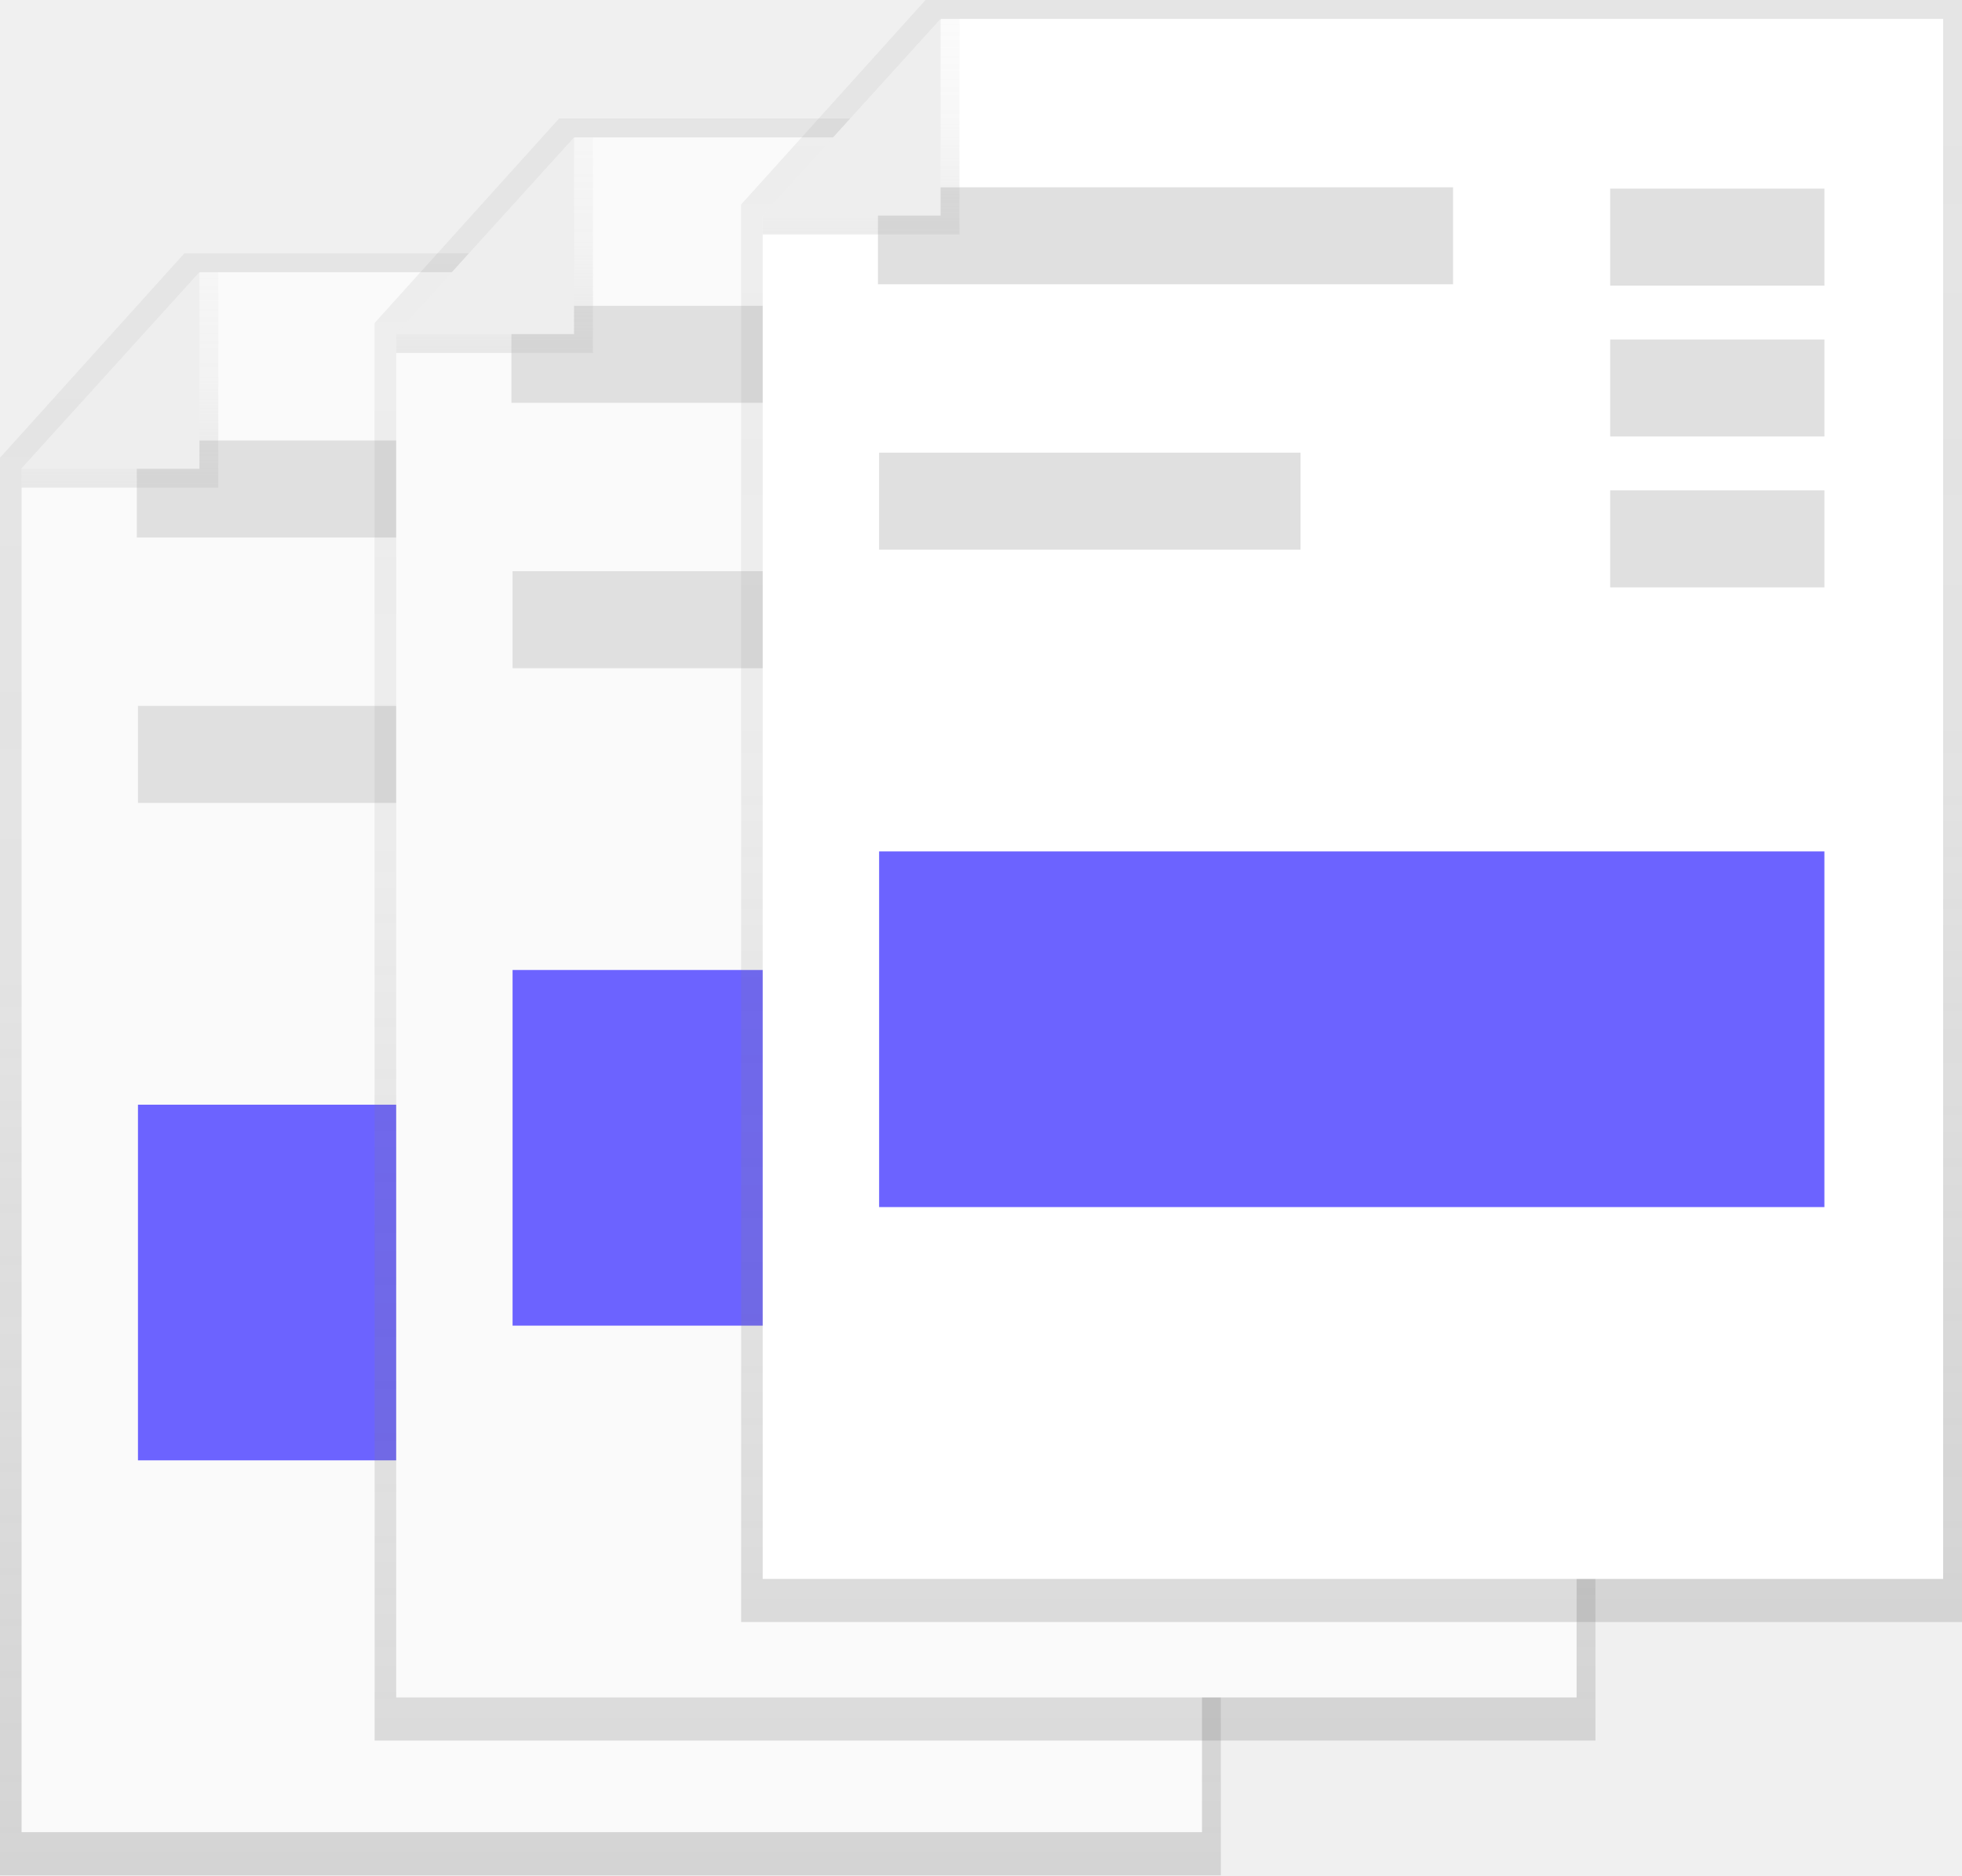
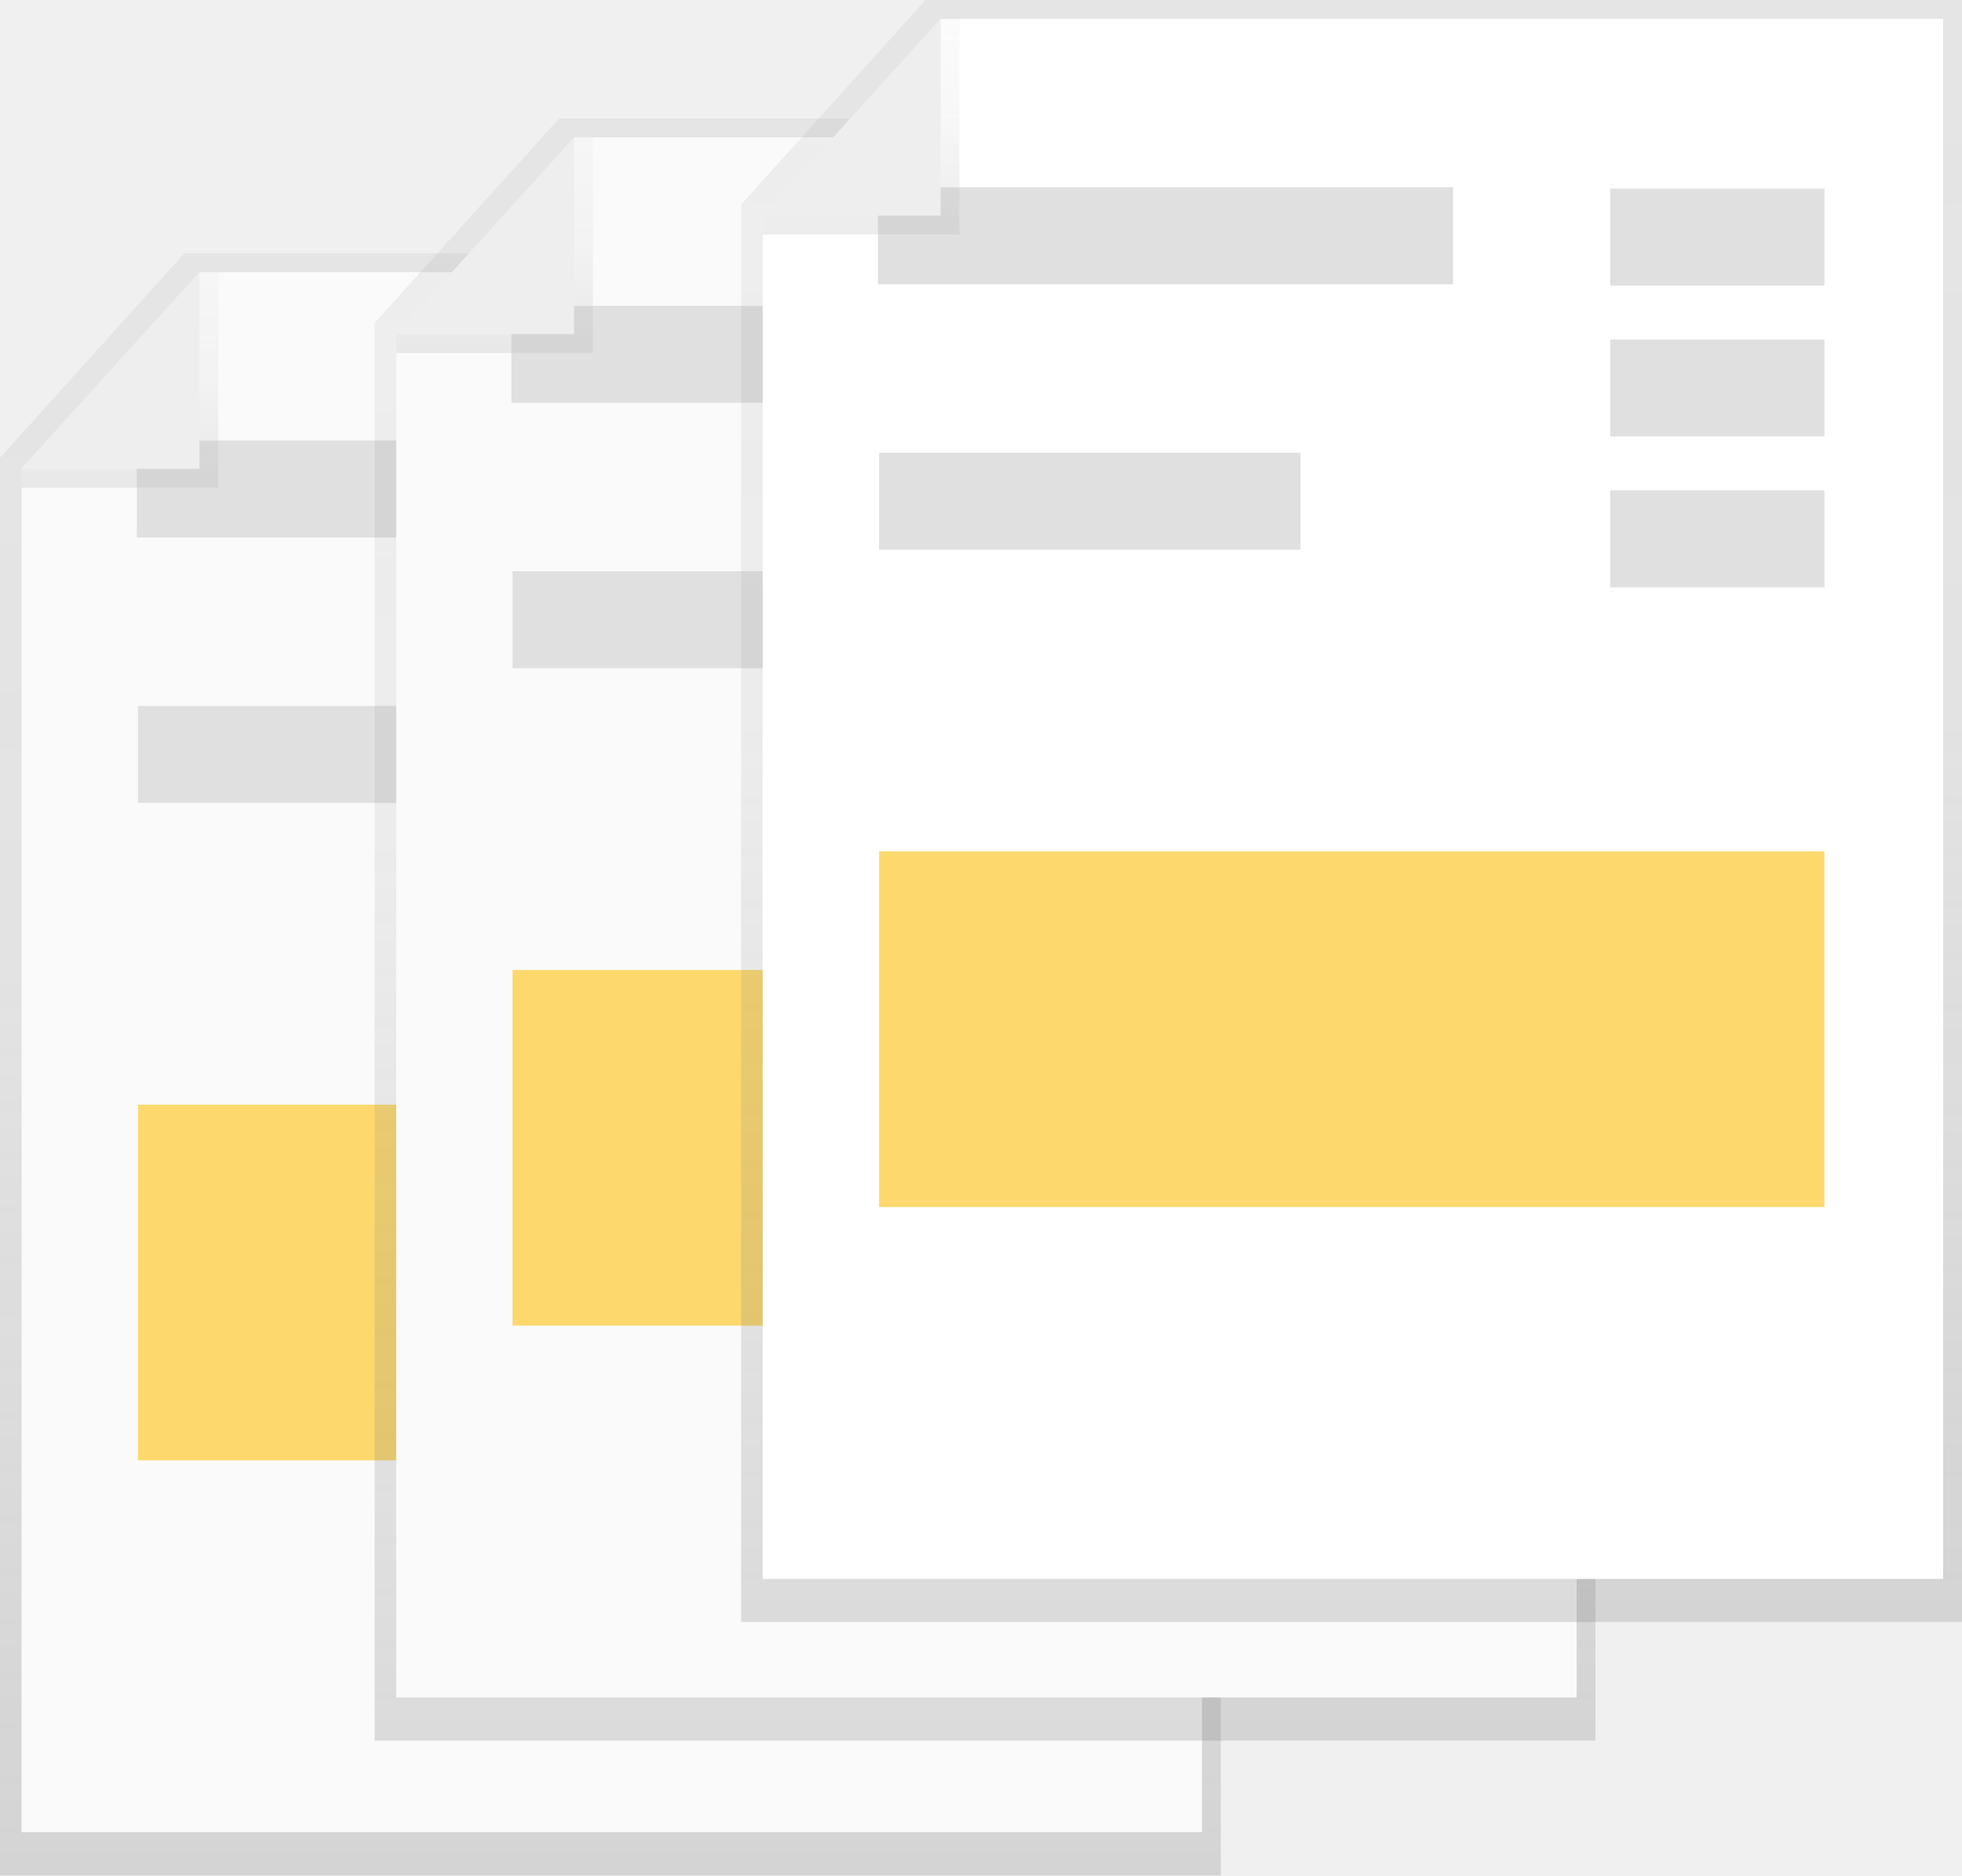
<svg xmlns="http://www.w3.org/2000/svg" xmlns:xlink="http://www.w3.org/1999/xlink" id="cc774093-8b64-45c7-8077-699a43d4914b" data-name="Layer 1" width="814" height="778.22" viewBox="0 0 814 778.22">
  <defs>
    <linearGradient id="29b91a8c-5031-4728-9934-4de601869dbd" x1="253.26" y1="778.22" x2="253.26" y2="105.1" gradientUnits="userSpaceOnUse">
      <stop offset="0.01" stop-color="gray" stop-opacity="0.25" />
      <stop offset="0.54" stop-color="gray" stop-opacity="0.12" />
      <stop offset="1" stop-color="gray" stop-opacity="0.1" />
    </linearGradient>
    <linearGradient id="1256144c-81fa-4390-be21-e94fb20836e2" x1="49.76" y1="202.38" x2="49.76" y2="112.93" gradientUnits="userSpaceOnUse">
      <stop offset="0" stop-color="#b3b3b3" stop-opacity="0.25" />
      <stop offset="0.54" stop-color="#b3b3b3" stop-opacity="0.1" />
      <stop offset="1" stop-color="#b3b3b3" stop-opacity="0.05" />
    </linearGradient>
    <linearGradient id="8f0ddb95-6166-4bb1-9b4d-46cd9e3d30e6" x1="408.68" y1="722.31" x2="408.68" y2="49.2" xlink:href="#29b91a8c-5031-4728-9934-4de601869dbd" />
    <linearGradient id="2acd927f-116a-42d0-926b-2e100ad401a0" x1="205.18" y1="146.48" x2="205.18" y2="57.02" xlink:href="#1256144c-81fa-4390-be21-e94fb20836e2" />
    <linearGradient id="dd98f1d5-faf2-451f-bb12-7f13808eec29" x1="560.74" y1="673.12" x2="560.74" y2="0" xlink:href="#29b91a8c-5031-4728-9934-4de601869dbd" />
    <linearGradient id="523444de-12f9-4e88-a28a-f69f2aefc1da" x1="357.24" y1="97.28" x2="357.24" y2="7.83" xlink:href="#1256144c-81fa-4390-be21-e94fb20836e2" />
  </defs>
  <polygon points="506.51 778.22 0 778.22 0 189.97 76.53 105.1 506.51 105.1 506.51 778.22" fill="url(#29b91a8c-5031-4728-9934-4de601869dbd)" />
  <polygon points="498.69 760.33 8.95 760.33 8.95 194.56 82.94 112.93 498.69 112.93 498.69 760.33" fill="#fafafa" />
  <rect x="56.76" y="182.81" width="238.59" height="40.25" fill="#e0e0e0" />
  <rect x="57.24" y="292.95" width="174.84" height="40.25" fill="#e0e0e0" />
-   <rect x="57.24" y="458.43" width="392.18" height="147.59" fill="#6c63ff" />
+   <rect x="57.24" y="458.43" width="392.18" height="147.59" fill="#fdd86d" />
  <rect x="360.55" y="183.37" width="88.87" height="40.25" fill="#f5f5f5" />
  <rect x="360.55" y="245.99" width="88.87" height="40.25" fill="#f5f5f5" />
  <polygon points="90.57 112.93 90.57 202.38 8.95 202.38 8.95 194.56 82.74 112.93 90.57 112.93" fill="url(#1256144c-81fa-4390-be21-e94fb20836e2)" />
  <polygon points="8.75 194.56 82.74 112.93 82.74 194.56 8.75 194.56" fill="#eee" />
  <polygon points="661.93 722.31 155.42 722.31 155.42 134.06 231.95 49.2 661.93 49.2 661.93 722.31" fill="url(#8f0ddb95-6166-4bb1-9b4d-46cd9e3d30e6)" />
  <polygon points="654.11 704.42 164.37 704.42 164.37 138.65 238.36 57.02 654.11 57.02 654.11 704.42" fill="#fafafa" />
  <rect x="212.18" y="126.91" width="238.59" height="40.25" fill="#e0e0e0" />
  <rect x="212.66" y="237.04" width="174.84" height="40.25" fill="#e0e0e0" />
-   <rect x="212.66" y="402.53" width="392.18" height="147.59" fill="#6c63ff" />
+   <rect x="212.66" y="402.53" width="392.18" height="147.59" fill="#fdd86d" />
  <rect x="515.97" y="127.47" width="88.87" height="40.25" fill="#f5f5f5" />
  <rect x="515.97" y="190.08" width="88.87" height="40.25" fill="#f5f5f5" />
  <polygon points="245.99 57.02 245.99 146.47 164.37 146.47 164.37 138.65 238.16 57.02 245.99 57.02" fill="url(#2acd927f-116a-42d0-926b-2e100ad401a0)" />
  <polygon points="164.17 138.65 238.16 57.02 238.16 138.65 164.17 138.65" fill="#eee" />
  <polygon points="814 673.12 307.49 673.12 307.49 84.87 384.01 0 814 0 814 673.12" fill="url(#dd98f1d5-faf2-451f-bb12-7f13808eec29)" />
  <polygon points="806.17 655.23 316.43 655.23 316.43 89.45 390.43 7.83 806.17 7.83 806.17 655.23" fill="#fff" />
  <rect x="364.25" y="77.71" width="238.59" height="40.25" fill="#e0e0e0" />
  <rect x="364.73" y="187.85" width="174.84" height="40.25" fill="#e0e0e0" />
-   <rect x="364.73" y="353.33" width="392.18" height="147.59" fill="#6c63ff" />
+   <rect x="364.73" y="353.33" width="392.18" height="147.59" fill="#fdd86d" />
  <rect x="668.04" y="78.27" width="88.87" height="40.25" fill="#e0e0e0" />
  <rect x="668.04" y="140.88" width="88.87" height="40.25" fill="#e0e0e0" />
  <rect x="668.04" y="203.5" width="88.87" height="40.25" fill="#e0e0e0" />
  <polygon points="398.06 7.83 398.06 97.28 316.43 97.28 316.43 89.45 390.23 7.83 398.06 7.83" fill="url(#523444de-12f9-4e88-a28a-f69f2aefc1da)" />
  <polygon points="316.23 89.45 390.23 7.83 390.23 89.45 316.23 89.45" fill="#eee" />
</svg>
